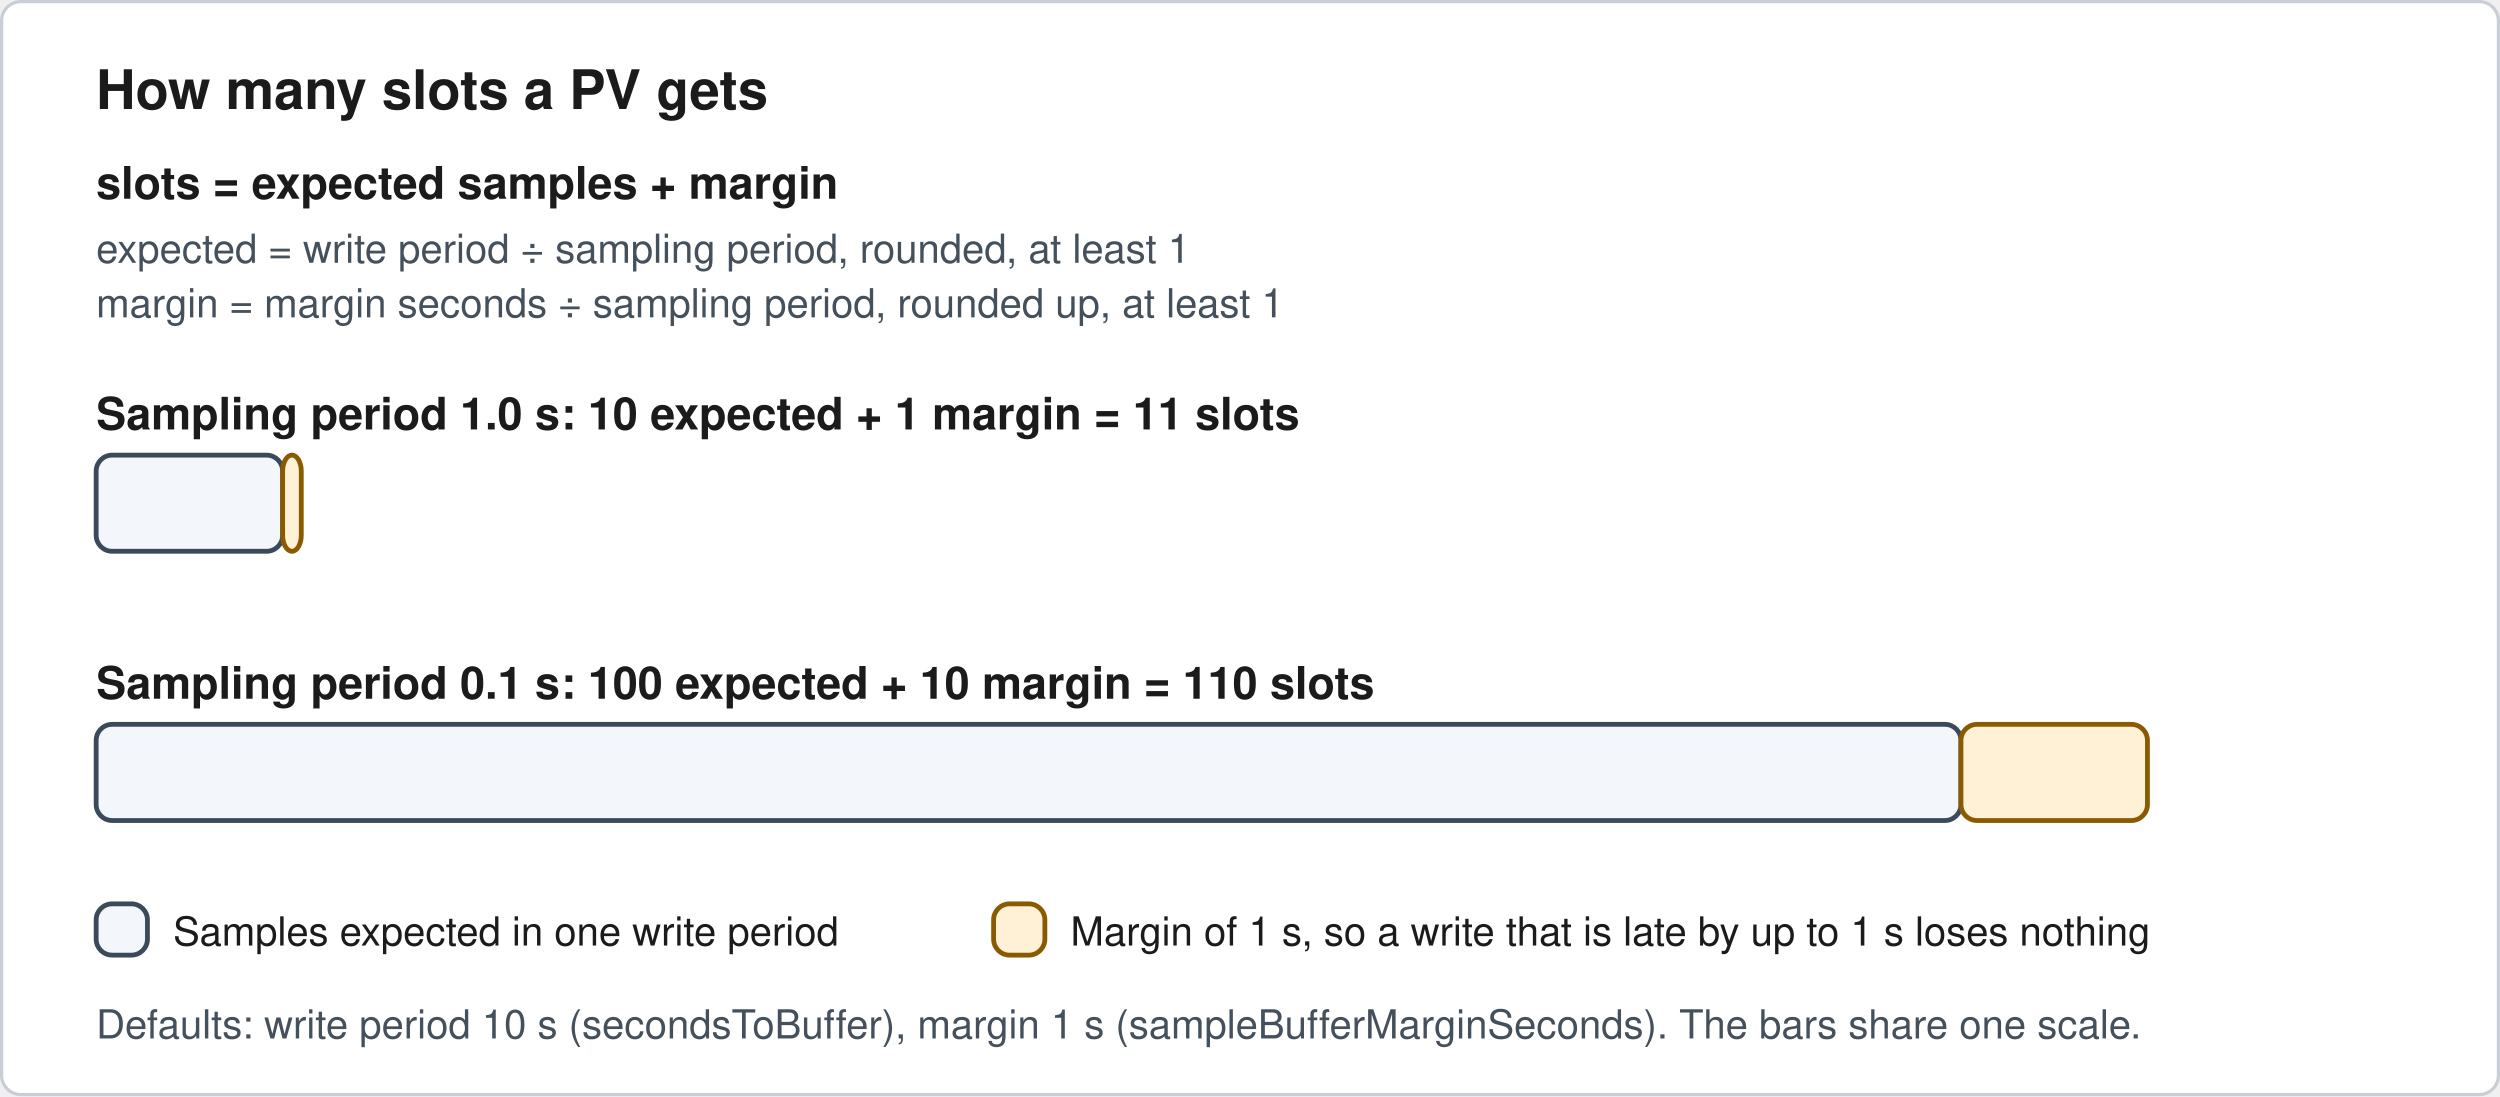
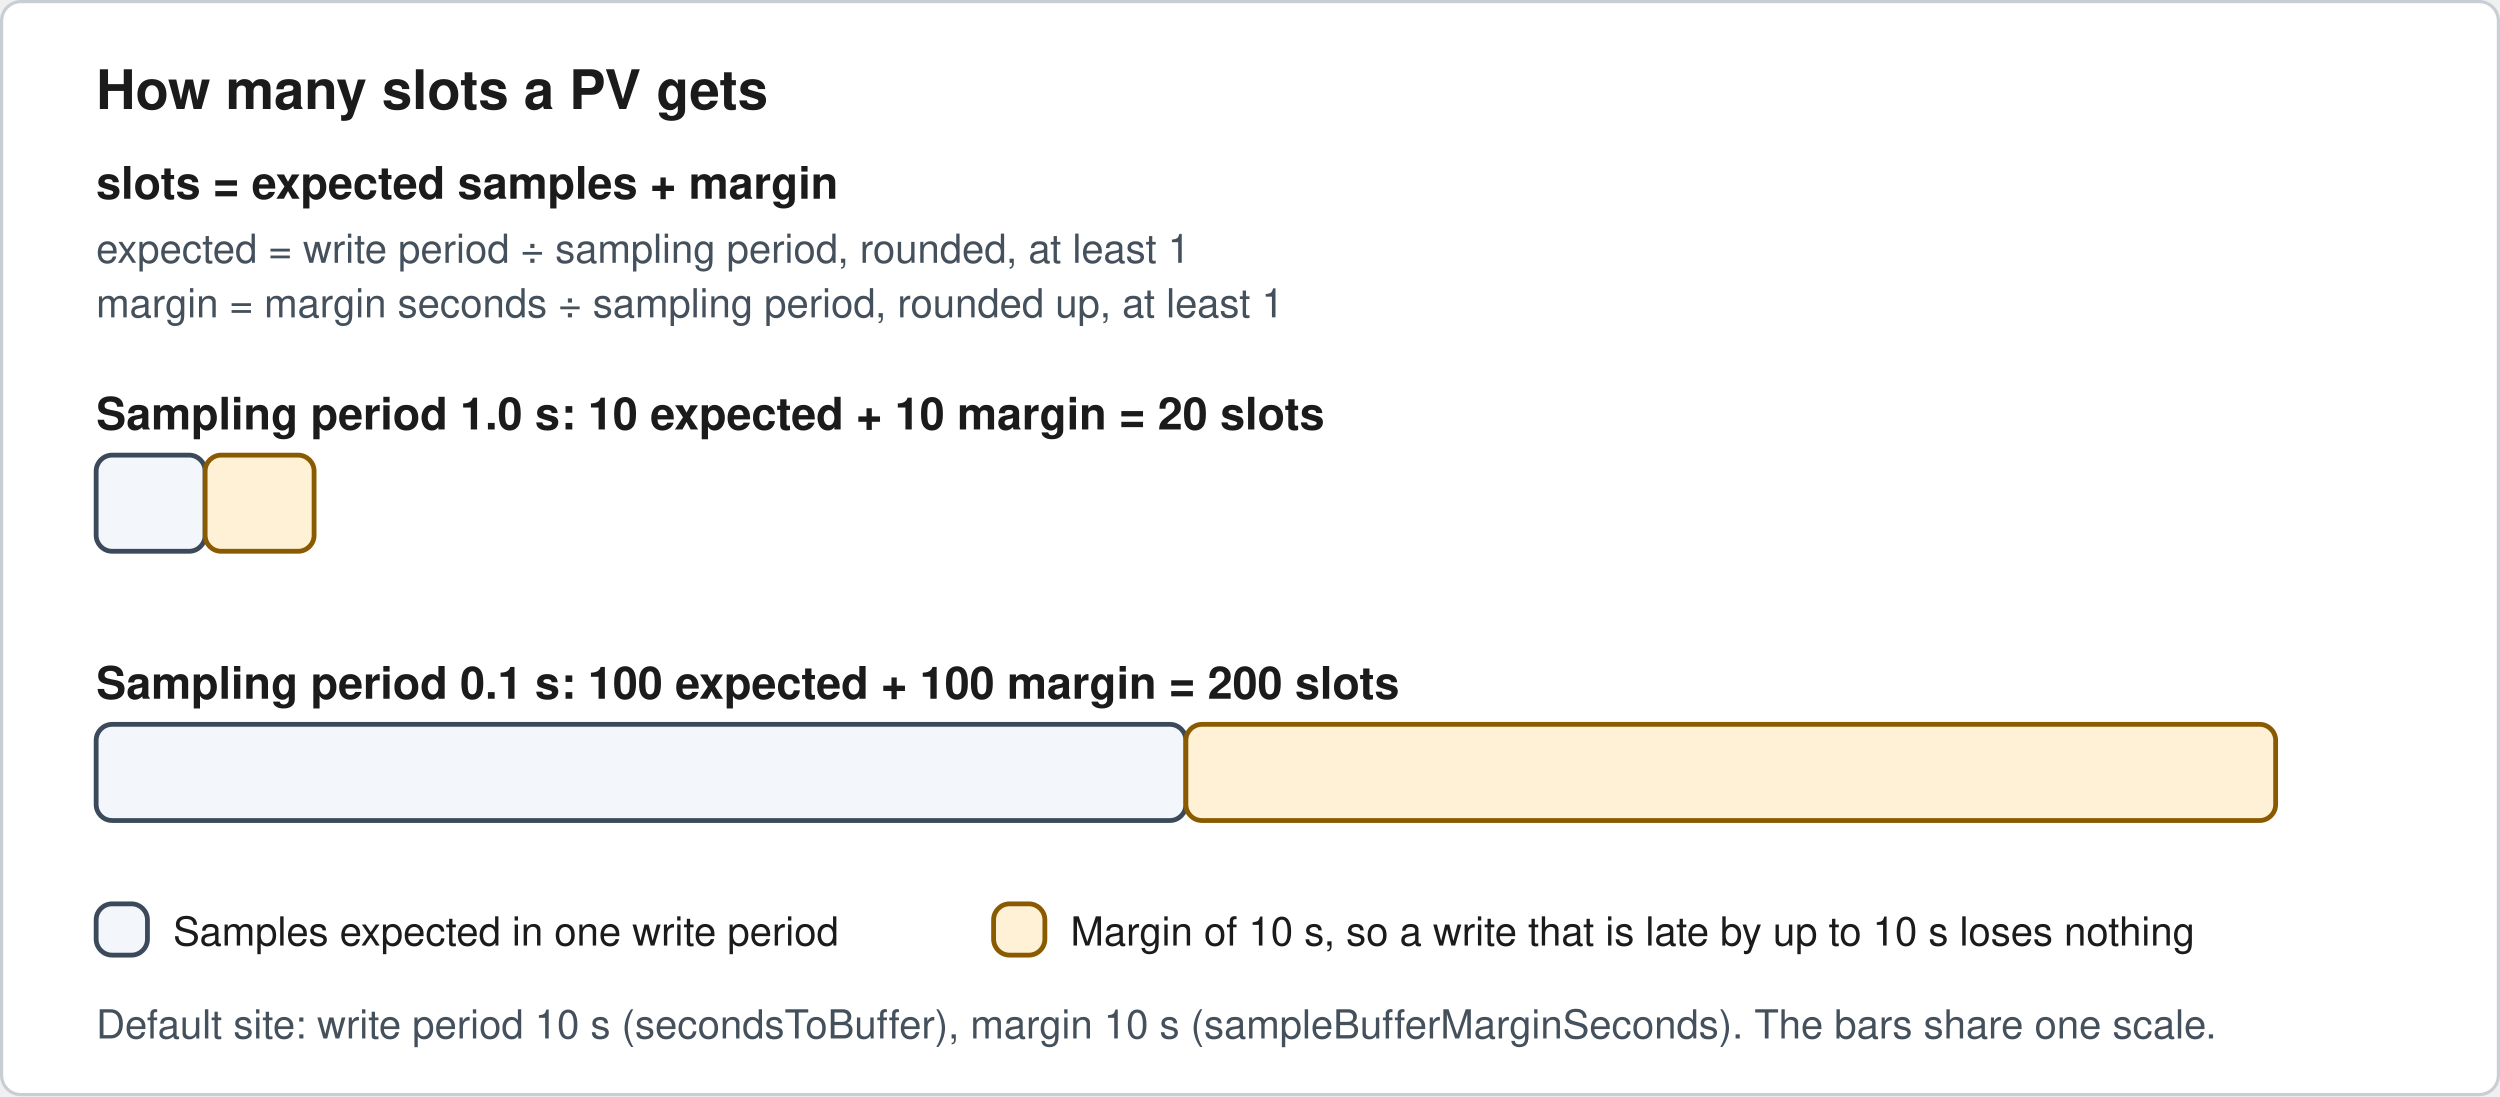
<svg xmlns="http://www.w3.org/2000/svg" viewBox="0 0 780 342" width="780" height="342" role="img" aria-labelledby="t d">
  <rect x="0.5" y="0.5" width="779" height="341" rx="6" fill="#ffffff" stroke="#c8ced4" />
  <text x="30" y="34" font-size="17" font-weight="bold" fill="#1b1b1b" text-anchor="start" font-family="Helvetica, Arial, sans-serif">
    <tspan x="30" dy="0">How many slots a PV gets</tspan>
  </text>
  <text x="30" y="62" font-size="14" font-weight="bold" fill="#1b1b1b" text-anchor="start" font-family="Helvetica, Arial, sans-serif">
    <tspan x="30" dy="0">slots = expected samples + margin</tspan>
  </text>
  <text x="30" y="82" font-size="12.5" font-weight="normal" fill="#44505c" text-anchor="start" font-family="Helvetica, Arial, sans-serif">
    <tspan x="30" dy="0">expected = write period ÷ sampling period, rounded, at least 1</tspan>
    <tspan x="30" dy="17">margin = margin seconds ÷ sampling period, rounded up, at least 1</tspan>
  </text>
  <text x="30" y="134" font-size="14" font-weight="bold" fill="#1b1b1b" text-anchor="start" font-family="Helvetica, Arial, sans-serif">
-     <tspan x="30" dy="0">Sampling period 1.0 s: 10 expected + 1 margin = 11 slots</tspan>
+     <tspan x="30" dy="0">Sampling period 1.0 s: 10 expected + 10 margin = 20 slots</tspan>
  </text>
-   <rect x="30" y="142" width="58.182" height="30" rx="5" fill="#f3f6fa" stroke="#3b4a5a" stroke-width="1.5" />
-   <rect x="88.182" y="142" width="5.818" height="30" rx="5" fill="#fff1d6" stroke="#8a5a00" stroke-width="1.5" />
+   <rect x="30" y="142" width="34" height="30" rx="5" fill="#f3f6fa" stroke="#3b4a5a" stroke-width="1.5" />
+   <rect x="64" y="142" width="34" height="30" rx="5" fill="#fff1d6" stroke="#8a5a00" stroke-width="1.5" />
  <text x="30" y="218" font-size="14" font-weight="bold" fill="#1b1b1b" text-anchor="start" font-family="Helvetica, Arial, sans-serif">
-     <tspan x="30" dy="0">Sampling period 0.1 s: 100 expected + 10 margin = 110 slots</tspan>
+     <tspan x="30" dy="0">Sampling period 0.1 s: 100 expected + 100 margin = 200 slots</tspan>
  </text>
-   <rect x="30" y="226" width="581.818" height="30" rx="5" fill="#f3f6fa" stroke="#3b4a5a" stroke-width="1.5" />
-   <rect x="611.818" y="226" width="58.182" height="30" rx="5" fill="#fff1d6" stroke="#8a5a00" stroke-width="1.5" />
+   <rect x="30" y="226" width="340" height="30" rx="5" fill="#f3f6fa" stroke="#3b4a5a" stroke-width="1.5" />
+   <rect x="370" y="226" width="340" height="30" rx="5" fill="#fff1d6" stroke="#8a5a00" stroke-width="1.5" />
  <rect x="30" y="282" width="16" height="16" rx="5" fill="#f3f6fa" stroke="#3b4a5a" stroke-width="1.5" />
  <text x="54" y="295" font-size="12.5" font-weight="normal" fill="#1b1b1b" text-anchor="start" font-family="Helvetica, Arial, sans-serif">
    <tspan x="54" dy="0">Samples expected in one write period</tspan>
  </text>
  <rect x="310" y="282" width="16" height="16" rx="5" fill="#fff1d6" stroke="#8a5a00" stroke-width="1.5" />
  <text x="334" y="295" font-size="12.5" font-weight="normal" fill="#1b1b1b" text-anchor="start" font-family="Helvetica, Arial, sans-serif">
-     <tspan x="334" dy="0">Margin of 1 s, so a write that is late by up to 1 s loses nothing</tspan>
+     <tspan x="334" dy="0">Margin of 10 s, so a write that is late by up to 10 s loses nothing</tspan>
  </text>
  <text x="30" y="324" font-size="12.5" font-weight="normal" fill="#44505c" text-anchor="start" font-family="Helvetica, Arial, sans-serif">
-     <tspan x="30" dy="0">Defaults: write period 10 s (secondsToBuffer), margin 1 s (sampleBufferMarginSeconds). The bars share one scale.</tspan>
+     <tspan x="30" dy="0">Default site: write period 10 s (secondsToBuffer), margin 10 s (sampleBufferMarginSeconds). The bars share one scale.</tspan>
  </text>
</svg>
